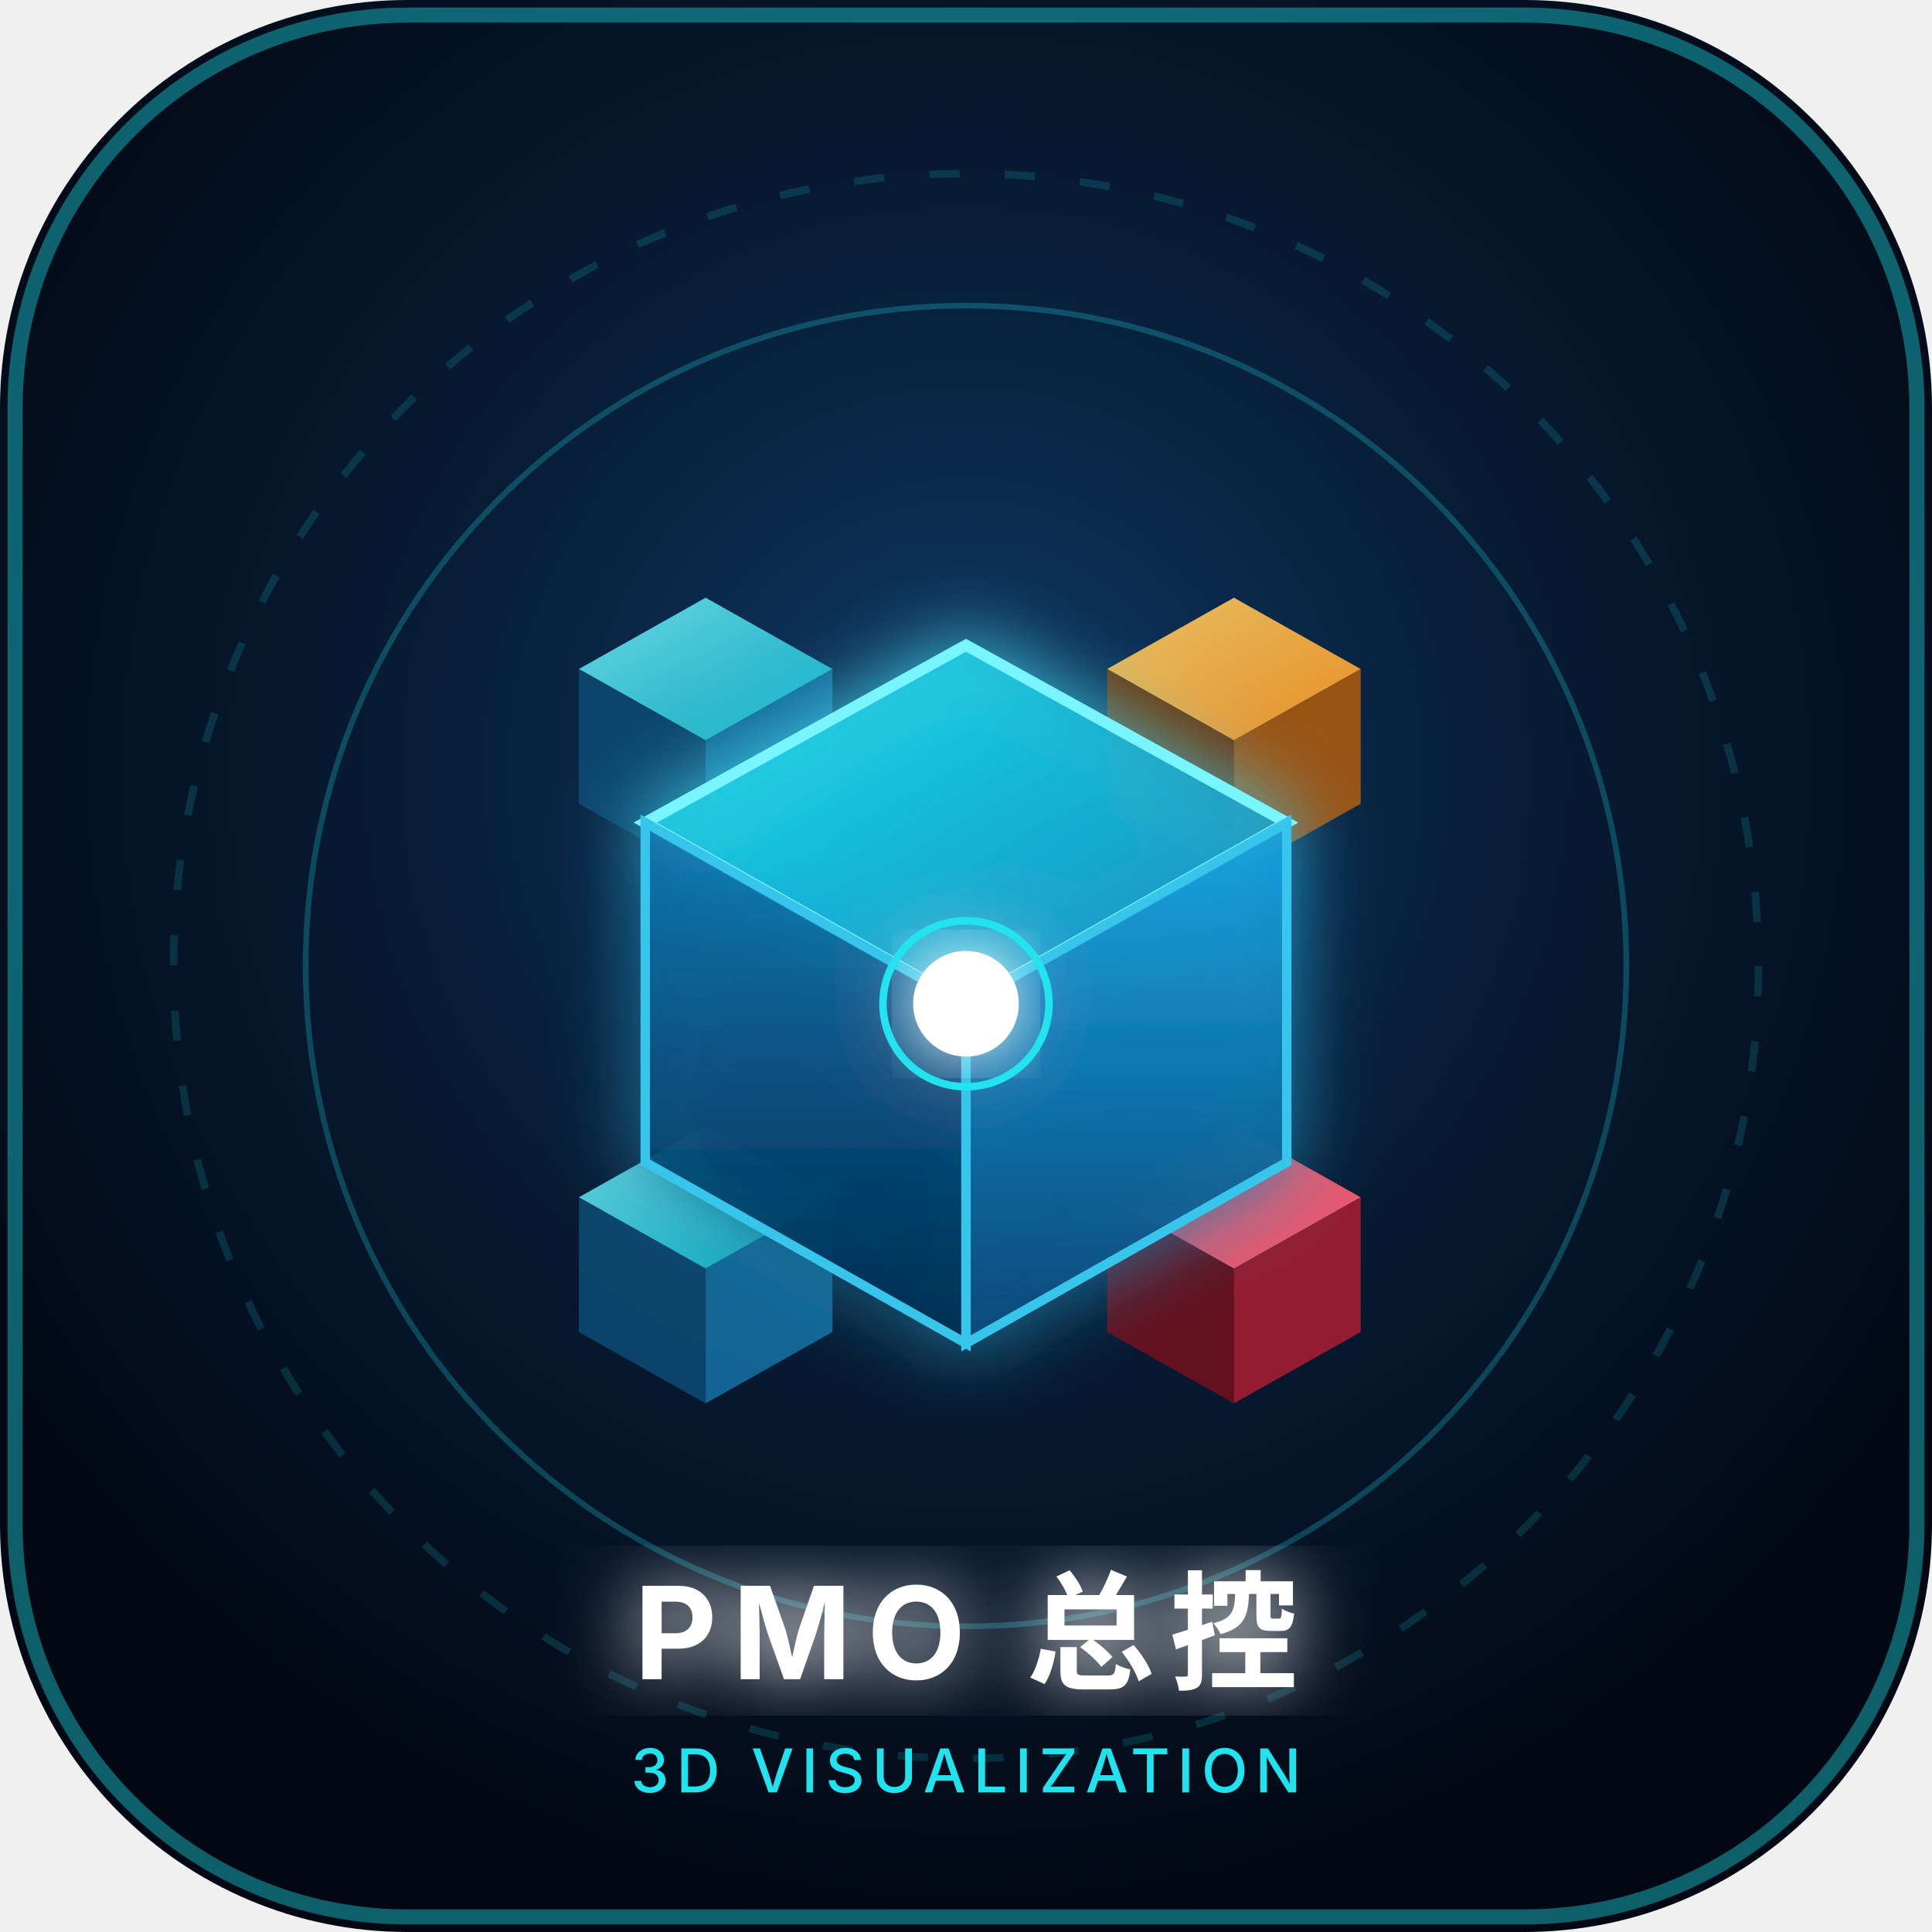
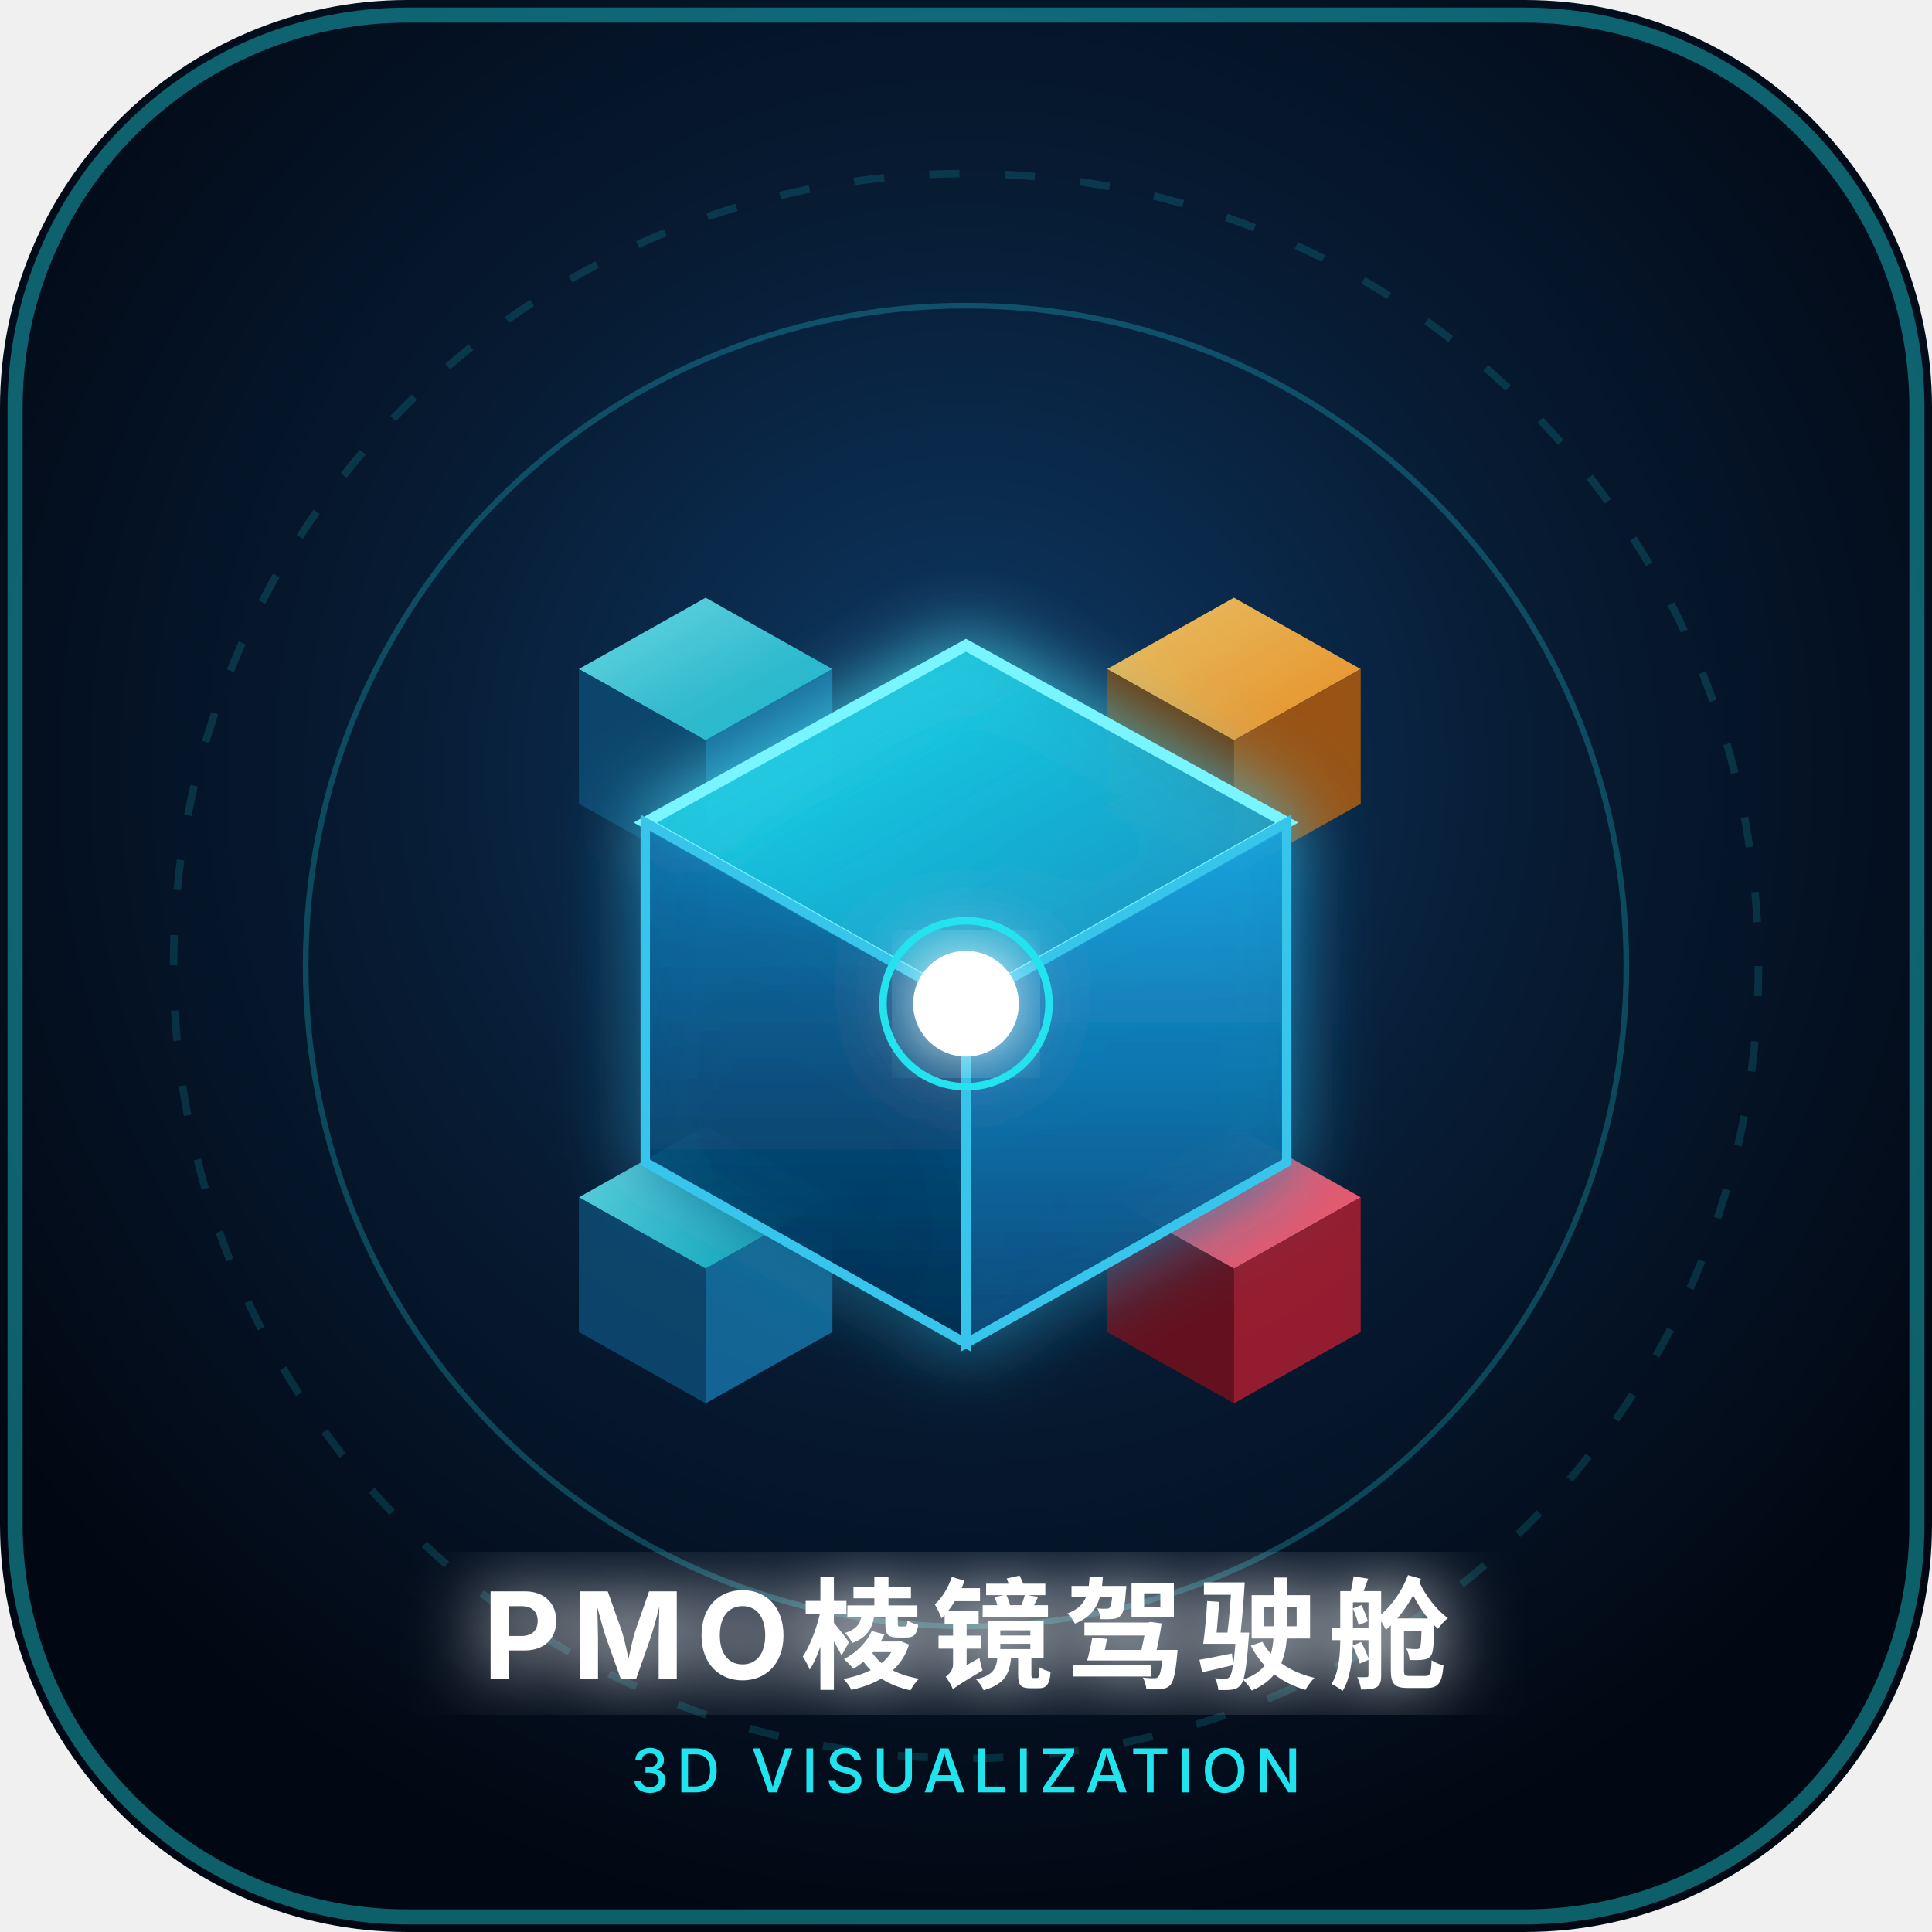
<svg xmlns="http://www.w3.org/2000/svg" viewBox="0 0 512 512" width="512" height="512">
  <defs>
    <radialGradient id="bgGrad" cx="50%" cy="40%" r="60%">
      <stop offset="0%" stop-color="#0e3a66" />
      <stop offset="50%" stop-color="#071b33" />
      <stop offset="100%" stop-color="#020813" />
    </radialGradient>
    <linearGradient id="cyanGrad" x1="0%" y1="0%" x2="100%" y2="100%">
      <stop offset="0%" stop-color="#7df8ff" />
      <stop offset="100%" stop-color="#0bbbd2" />
    </linearGradient>
    <linearGradient id="orangeGrad" x1="0%" y1="0%" x2="100%" y2="100%">
      <stop offset="0%" stop-color="#ffd066" />
      <stop offset="100%" stop-color="#ff9922" />
    </linearGradient>
    <linearGradient id="topFace" x1="0%" y1="0%" x2="100%" y2="100%">
      <stop offset="0%" stop-color="rgba(32,227,238,0.95)" />
      <stop offset="100%" stop-color="rgba(14,140,195,0.75)" />
    </linearGradient>
    <linearGradient id="leftFace" x1="0%" y1="0%" x2="0%" y2="100%">
      <stop offset="0%" stop-color="rgba(10,120,180,0.85)" />
      <stop offset="100%" stop-color="rgba(4,40,75,0.9)" />
    </linearGradient>
    <linearGradient id="rightFace" x1="0%" y1="0%" x2="0%" y2="100%">
      <stop offset="0%" stop-color="rgba(24,165,225,0.9)" />
      <stop offset="100%" stop-color="rgba(6,70,120,0.92)" />
    </linearGradient>
    <filter id="glow" x="-20%" y="-20%" width="140%" height="140%">
      <feGaussianBlur stdDeviation="10" result="blur" />
      <feComposite in="SourceGraphic" in2="blur" operator="over" />
    </filter>
  </defs>
  <rect width="512" height="512" rx="108" fill="url(#bgGrad)" />
  <rect width="504" height="504" x="4" y="4" rx="104" fill="none" stroke="rgba(32,227,238,0.4)" stroke-width="4" />
  <circle cx="256" cy="256" r="210" fill="none" stroke="rgba(32,227,238,0.15)" stroke-width="2" stroke-dasharray="8 12" />
  <circle cx="256" cy="256" r="175" fill="none" stroke="rgba(32,227,238,0.25)" stroke-width="1.5" />
  <g transform="translate(145, 150) scale(0.42)">
    <polygon points="100,20 180,65 100,110 20,65" fill="url(#cyanGrad)" opacity="0.85" />
    <polygon points="20,65 100,110 100,195 20,150" fill="#0c4870" opacity="0.9" />
    <polygon points="100,110 180,65 180,150 100,195" fill="#146d9e" opacity="0.9" />
  </g>
  <g transform="translate(285, 150) scale(0.42)">
    <polygon points="100,20 180,65 100,110 20,65" fill="url(#orangeGrad)" opacity="0.9" />
    <polygon points="20,65 100,110 100,195 20,150" fill="#753a06" opacity="0.9" />
    <polygon points="100,110 180,65 180,150 100,195" fill="#a85910" opacity="0.9" />
  </g>
  <g transform="translate(145, 290) scale(0.42)">
    <polygon points="100,20 180,65 100,110 20,65" fill="url(#cyanGrad)" opacity="0.85" />
    <polygon points="20,65 100,110 100,195 20,150" fill="#0c4870" opacity="0.9" />
    <polygon points="100,110 180,65 180,150 100,195" fill="#146d9e" opacity="0.9" />
  </g>
  <g transform="translate(285, 290) scale(0.42)">
    <polygon points="100,20 180,65 100,110 20,65" fill="#ff5e75" opacity="0.9" />
    <polygon points="20,65 100,110 100,195 20,150" fill="#6d101d" opacity="0.9" />
    <polygon points="100,110 180,65 180,150 100,195" fill="#a31d30" opacity="0.9" />
  </g>
  <g transform="translate(156, 156) scale(1.0)" filter="url(#glow)">
    <polygon points="100,15 185,62 100,110 15,62" fill="url(#topFace)" stroke="#78f5ff" stroke-width="3" />
    <polygon points="15,62 100,110 100,200 15,152" fill="url(#leftFace)" stroke="#38c5eb" stroke-width="2.5" />
    <polygon points="100,110 185,62 185,152 100,200" fill="url(#rightFace)" stroke="#38c5eb" stroke-width="2.5" />
    <circle cx="100" cy="110" r="14" fill="#ffffff" filter="url(#glow)" />
    <circle cx="100" cy="110" r="22" fill="none" stroke="#20e3ee" stroke-width="2" />
  </g>
-   <text x="256" y="445" font-family="-apple-system, sans-serif" font-size="34" font-weight="bold" fill="#ffffff" text-anchor="middle" letter-spacing="4" filter="url(#glow)">PMO 总控</text>
+   <text x="256" y="445" font-family="-apple-system, sans-serif" font-size="32" font-weight="bold" fill="#ffffff" text-anchor="middle" letter-spacing="3" filter="url(#glow)">PMO棱镜驾驶舱</text>
  <text x="256" y="475" font-family="-apple-system, sans-serif" font-size="16" font-weight="500" fill="#20e3ee" text-anchor="middle" letter-spacing="2">3D VISUALIZATION</text>
</svg>
